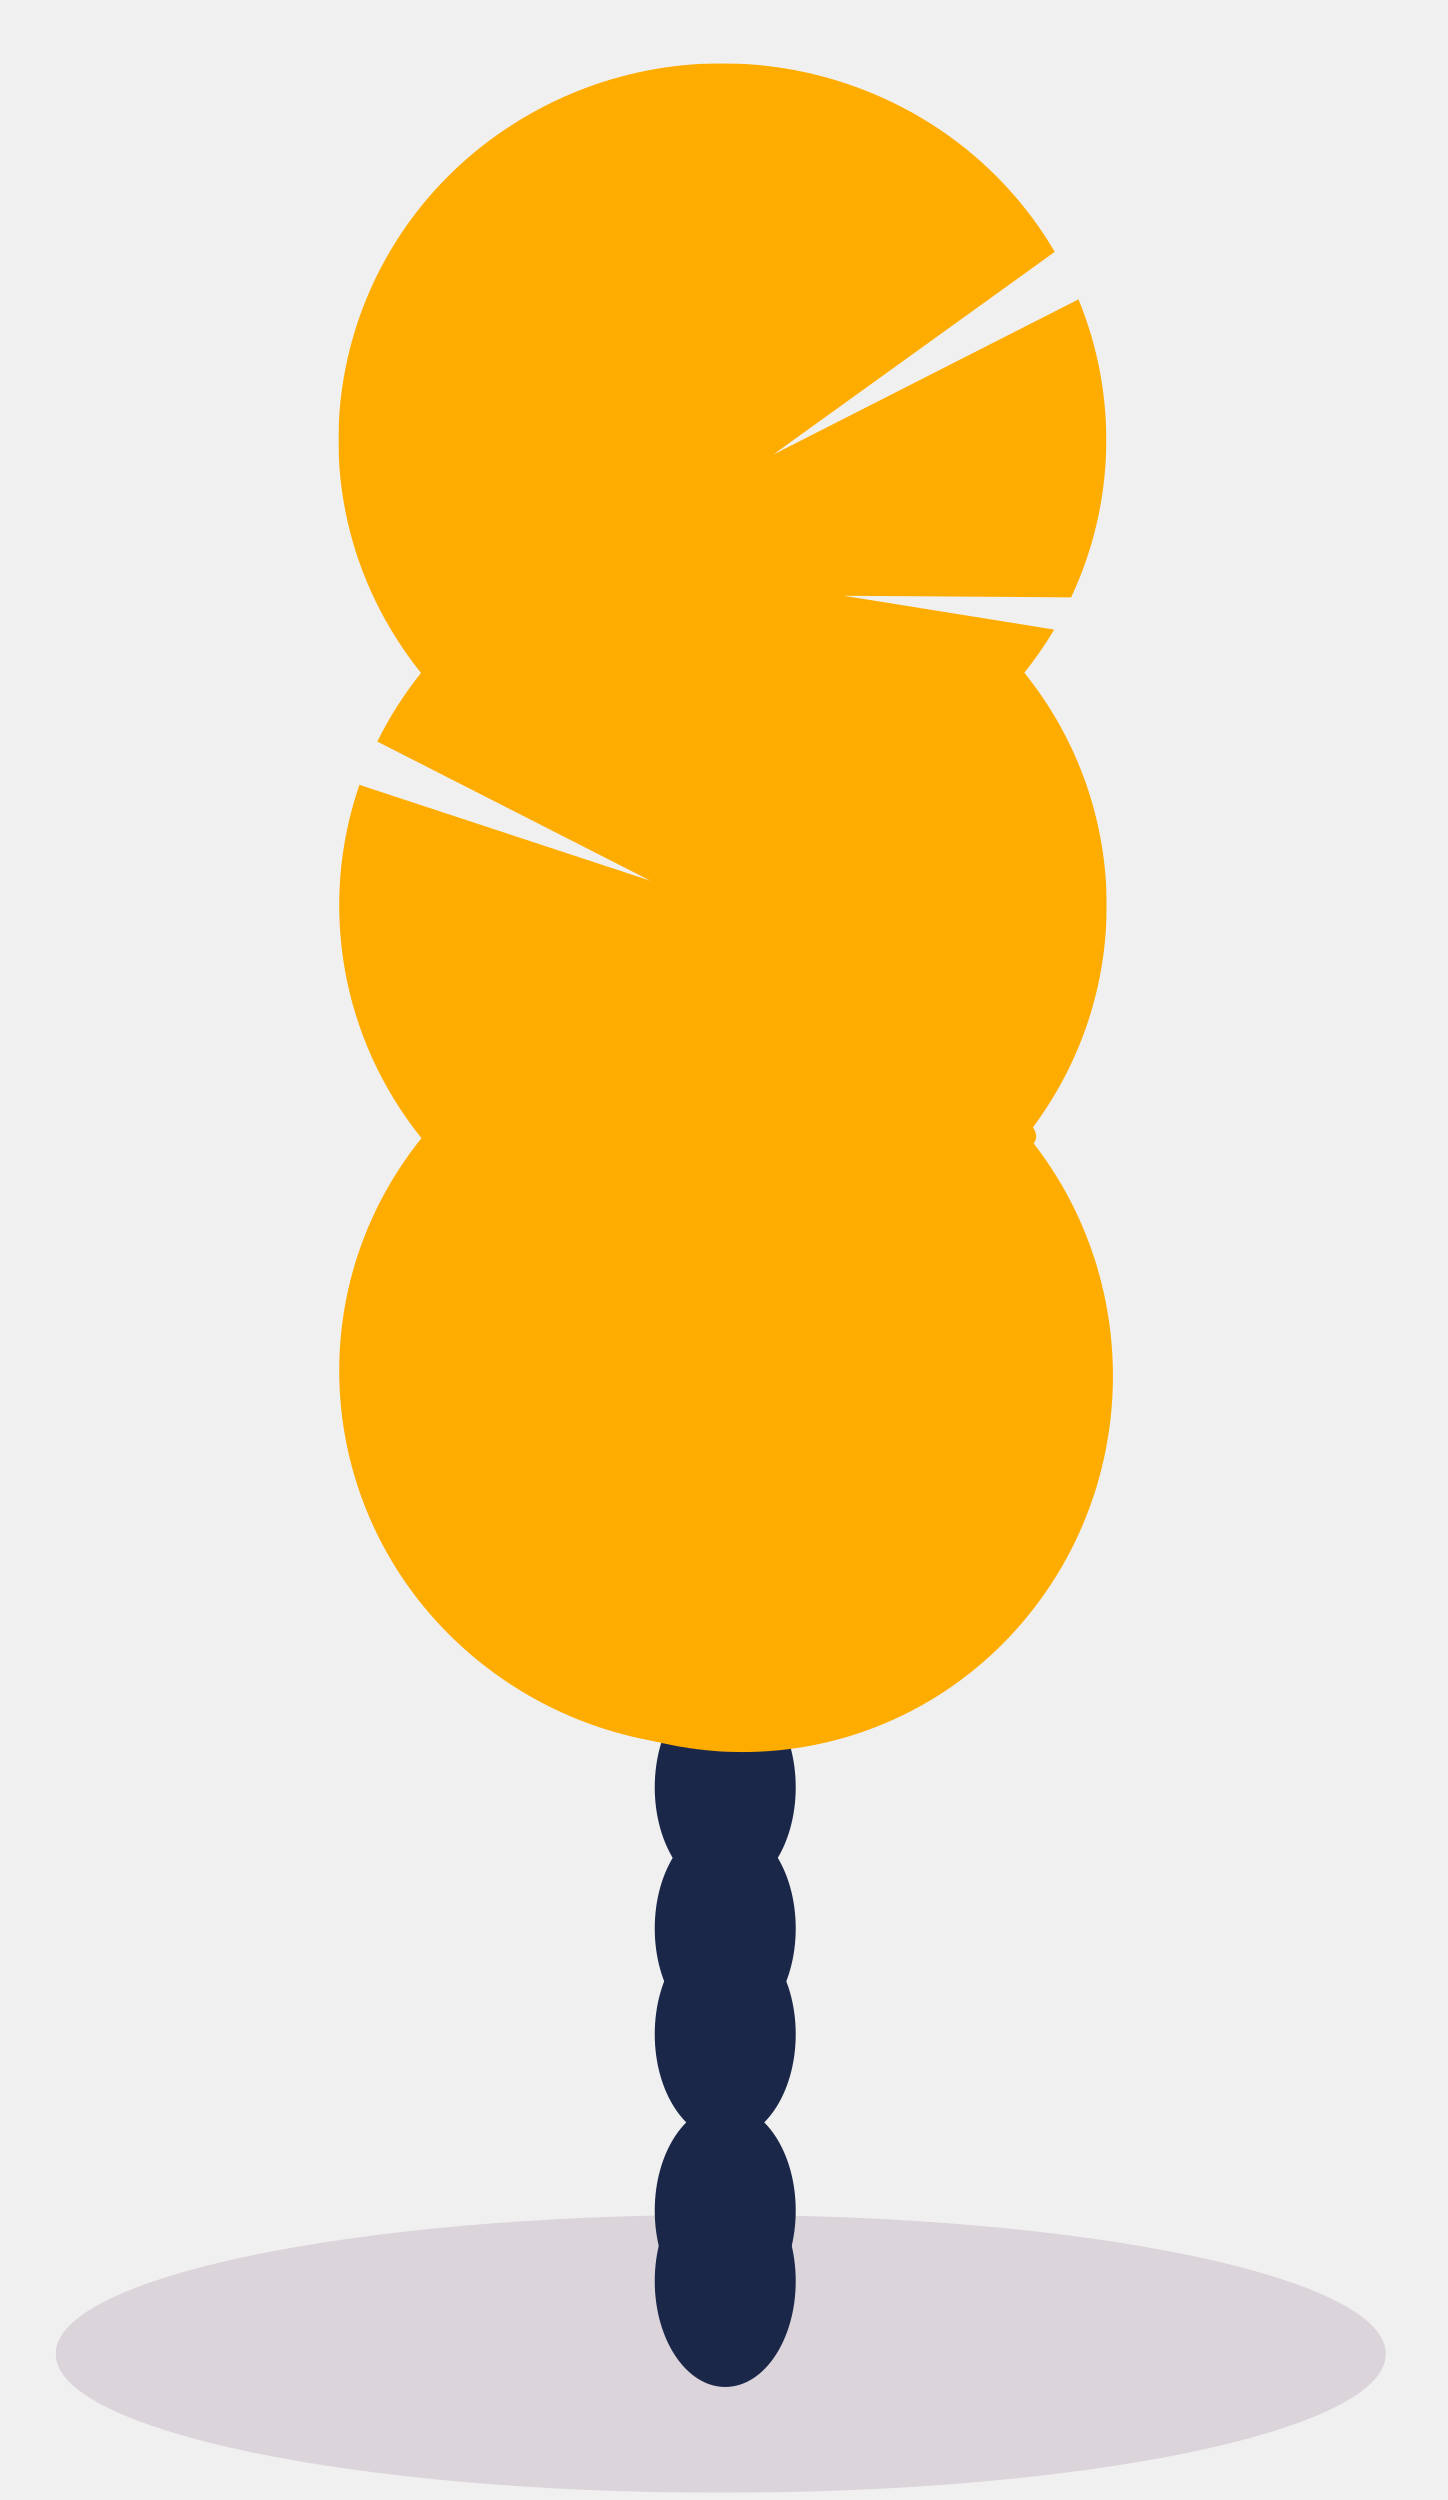
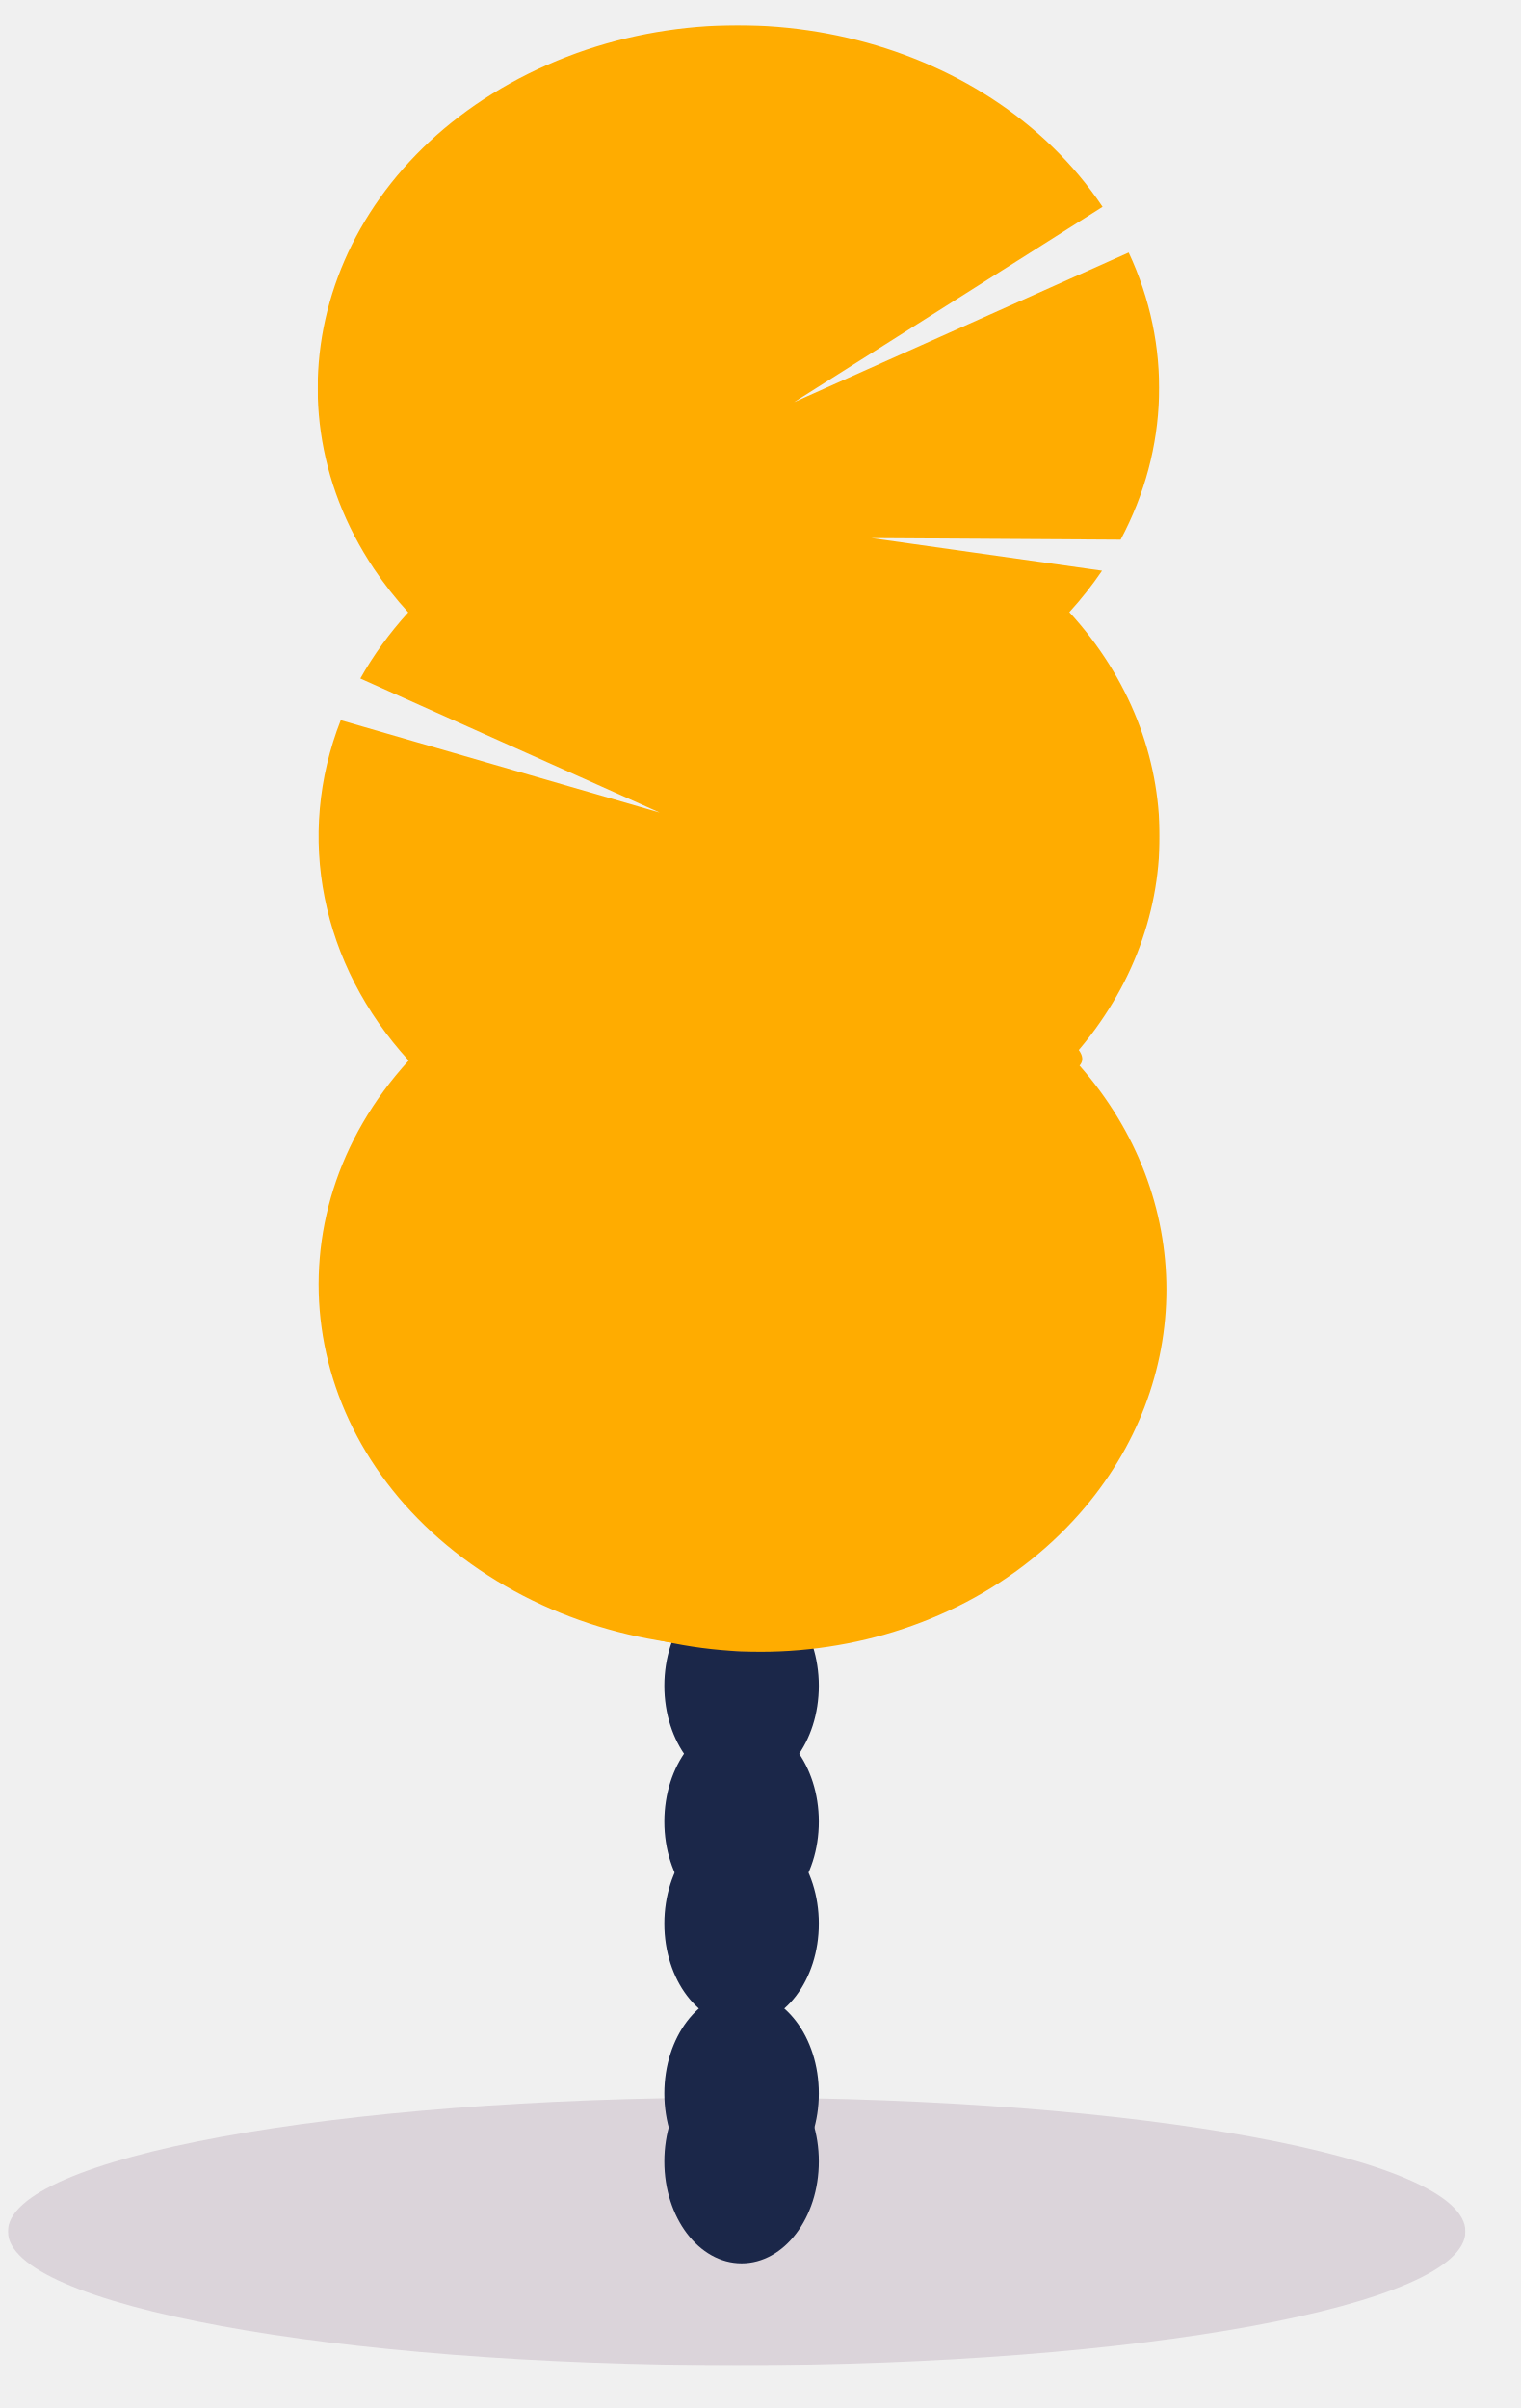
- <svg xmlns="http://www.w3.org/2000/svg" width="22" height="38" viewBox="0 0 22 38" fill="none">
-   <mask id="mask0_35_587" style="mask-type:alpha" maskUnits="userSpaceOnUse" x="0" y="33" width="22" height="5">
-     <path fill-rule="evenodd" clip-rule="evenodd" d="M0.846 33.667H21.065V37.89H0.846V33.667Z" fill="white" />
+ <svg xmlns="http://www.w3.org/2000/svg" width="24" height="38" viewBox="0 0 24 38" fill="none">
+   <mask id="mask0_35_587" style="mask-type:alpha" maskUnits="userSpaceOnUse" x="0" y="33" width="24" height="5">
+     <path fill-rule="evenodd" clip-rule="evenodd" d="M0.125 33.102H23.124V37.326H0.125V33.102Z" fill="white" />
  </mask>
  <g mask="url(#mask0_35_587)">
-     <path fill-rule="evenodd" clip-rule="evenodd" d="M10.955 33.667C16.539 33.667 21.065 34.612 21.065 35.779C21.065 36.945 16.539 37.89 10.955 37.89C5.372 37.89 0.846 36.945 0.846 35.779C0.846 34.612 5.372 33.667 10.955 33.667" fill="#DBD4DA" />
+     <path fill-rule="evenodd" clip-rule="evenodd" d="M11.624 33.102C17.975 33.102 23.124 34.048 23.124 35.214C23.124 36.38 17.975 37.326 11.624 37.326C5.273 37.326 0.125 36.38 0.125 35.214C0.125 34.048 5.273 33.102 11.624 33.102" fill="#DBD4DA" />
  </g>
-   <path fill-rule="evenodd" clip-rule="evenodd" d="M11.024 33.065C11.616 33.065 12.095 33.785 12.095 34.673C12.095 35.562 11.616 36.282 11.024 36.282C10.432 36.282 9.952 35.562 9.952 34.673C9.952 33.785 10.432 33.065 11.024 33.065" fill="#1B2749" />
-   <path fill-rule="evenodd" clip-rule="evenodd" d="M11.024 31.992C11.616 31.992 12.095 32.713 12.095 33.601C12.095 34.489 11.616 35.209 11.024 35.209C10.432 35.209 9.952 34.489 9.952 33.601C9.952 32.713 10.432 31.992 11.024 31.992" fill="#1B2749" />
-   <path fill-rule="evenodd" clip-rule="evenodd" d="M11.024 29.312C11.616 29.312 12.095 30.032 12.095 30.92C12.095 31.808 11.616 32.529 11.024 32.529C10.432 32.529 9.952 31.808 9.952 30.92C9.952 30.032 10.432 29.312 11.024 29.312" fill="#1B2749" />
-   <path fill-rule="evenodd" clip-rule="evenodd" d="M11.024 27.703C11.616 27.703 12.095 28.423 12.095 29.312C12.095 30.2 11.616 30.92 11.024 30.92C10.432 30.92 9.952 30.2 9.952 29.312C9.952 28.423 10.432 27.703 11.024 27.703" fill="#1B2749" />
-   <path fill-rule="evenodd" clip-rule="evenodd" d="M11.024 25.559C11.616 25.559 12.095 26.279 12.095 27.167C12.095 28.055 11.616 28.776 11.024 28.776C10.432 28.776 9.952 28.055 9.952 27.167C9.952 26.279 10.432 25.559 11.024 25.559" fill="#1B2749" />
-   <path fill-rule="evenodd" clip-rule="evenodd" d="M11.024 23.414C11.616 23.414 12.095 24.134 12.095 25.023C12.095 25.911 11.616 26.631 11.024 26.631C10.432 26.631 9.952 25.911 9.952 25.023C9.952 24.134 10.432 23.414 11.024 23.414" fill="#3F3D56" />
-   <path fill-rule="evenodd" clip-rule="evenodd" d="M11.024 21.806C11.616 21.806 12.095 22.526 12.095 23.414C12.095 24.302 11.616 25.023 11.024 25.023C10.432 25.023 9.952 24.302 9.952 23.414C9.952 22.526 10.432 21.806 11.024 21.806" fill="#3F3D56" />
-   <mask id="mask1_35_587" style="mask-type:alpha" maskUnits="userSpaceOnUse" x="5" y="0" width="12" height="27">
-     <path fill-rule="evenodd" clip-rule="evenodd" d="M5.144 0.963H16.822V26.558H5.144V0.963Z" fill="white" />
+   <path fill-rule="evenodd" clip-rule="evenodd" d="M11.702 32.5C12.375 32.5 12.921 33.221 12.921 34.109C12.921 34.997 12.375 35.717 11.702 35.717C11.029 35.717 10.483 34.997 10.483 34.109C10.483 33.221 11.029 32.5 11.702 32.5" fill="#1B2749" />
+   <path fill-rule="evenodd" clip-rule="evenodd" d="M11.702 31.428C12.375 31.428 12.921 32.148 12.921 33.036C12.921 33.925 12.375 34.645 11.702 34.645C11.029 34.645 10.483 33.925 10.483 33.036C10.483 32.148 11.029 31.428 11.702 31.428" fill="#1B2749" />
+   <path fill-rule="evenodd" clip-rule="evenodd" d="M11.702 28.747C12.375 28.747 12.921 29.467 12.921 30.356C12.921 31.244 12.375 31.964 11.702 31.964C11.029 31.964 10.483 31.244 10.483 30.356C10.483 29.467 11.029 28.747 11.702 28.747" fill="#1B2749" />
+   <path fill-rule="evenodd" clip-rule="evenodd" d="M11.702 27.139C12.375 27.139 12.921 27.859 12.921 28.747C12.921 29.636 12.375 30.356 11.702 30.356C11.029 30.356 10.483 29.636 10.483 28.747C10.483 27.859 11.029 27.139 11.702 27.139" fill="#1B2749" />
+   <path fill-rule="evenodd" clip-rule="evenodd" d="M11.702 24.994C12.375 24.994 12.921 25.714 12.921 26.603C12.921 27.491 12.375 28.211 11.702 28.211C11.029 28.211 10.483 27.491 10.483 26.603C10.483 25.714 11.029 24.994 11.702 24.994" fill="#1B2749" />
+   <path fill-rule="evenodd" clip-rule="evenodd" d="M11.702 22.85C12.375 22.85 12.921 23.57 12.921 24.458C12.921 25.346 12.375 26.067 11.702 26.067C11.029 26.067 10.483 25.346 10.483 24.458C10.483 23.57 11.029 22.85 11.702 22.85" fill="#3F3D56" />
+   <path fill-rule="evenodd" clip-rule="evenodd" d="M11.702 21.241C12.375 21.241 12.921 21.961 12.921 22.85C12.921 23.738 12.375 24.458 11.702 24.458C11.029 24.458 10.483 23.738 10.483 22.85C10.483 21.961 11.029 21.241 11.702 21.241" fill="#3F3D56" />
+   <mask id="mask1_35_587" style="mask-type:alpha" maskUnits="userSpaceOnUse" x="5" y="0" width="14" height="26">
+     <path fill-rule="evenodd" clip-rule="evenodd" d="M5.014 0.398H18.297V25.994H5.014V0.398Z" fill="white" />
  </mask>
  <g mask="url(#mask1_35_587)">
-     <path fill-rule="evenodd" clip-rule="evenodd" d="M15.57 10.225C15.736 10.018 15.888 9.799 16.024 9.57L12.825 9.056L16.281 9.08C16.953 7.649 16.993 6.011 16.393 4.55L11.751 6.911L16.032 3.828C14.424 1.091 10.857 0.15 8.066 1.727C5.275 3.305 4.316 6.802 5.924 9.54C6.065 9.78 6.224 10.01 6.399 10.229C6.141 10.552 5.918 10.902 5.735 11.272L9.888 13.388L5.463 11.93C4.832 13.761 5.186 15.781 6.406 17.3C4.413 19.783 4.851 23.379 7.382 25.333C9.913 27.287 13.581 26.858 15.573 24.375C17.238 22.3 17.238 19.376 15.573 17.3C17.238 15.226 17.238 12.303 15.573 10.229L15.57 10.225Z" fill="#FFAC00" />
+     <path fill-rule="evenodd" clip-rule="evenodd" d="M16.873 9.661C17.063 9.453 17.235 9.234 17.39 9.006L13.751 8.491L17.683 8.516C18.446 7.085 18.492 5.446 17.81 3.985L12.53 6.346L17.398 3.264C15.569 0.527 11.512 -0.414 8.338 1.163C5.162 2.74 4.071 6.238 5.901 8.975C6.062 9.216 6.242 9.446 6.442 9.664C6.148 9.987 5.894 10.337 5.686 10.707L10.41 12.823L5.377 11.365C4.659 13.197 5.062 15.217 6.449 16.736C4.183 19.218 4.68 22.815 7.56 24.768C10.439 26.722 14.61 26.294 16.877 23.811C18.771 21.735 18.771 18.811 16.877 16.736C18.771 14.661 18.771 11.738 16.877 9.664L16.873 9.661Z" fill="#FFAC00" />
  </g>
-   <path fill-rule="evenodd" clip-rule="evenodd" d="M5.669 13.848C5.667 15.129 6.091 16.374 6.872 17.38C4.951 19.861 5.372 23.454 7.813 25.407C10.255 27.359 13.791 26.931 15.712 24.45C17.318 22.376 17.318 19.454 15.712 17.38C16.466 16.409 5.669 13.206 5.669 13.848" fill="#FFAC00" />
+   <path fill-rule="evenodd" clip-rule="evenodd" d="M5.611 13.283C5.609 14.565 6.092 15.809 6.979 16.816C4.794 19.296 5.274 22.89 8.05 24.842C10.827 26.794 14.85 26.366 17.035 23.886C18.862 21.812 18.862 18.89 17.035 16.816C17.893 15.844 5.611 12.641 5.611 13.283" fill="#FFAC00" />
</svg>
